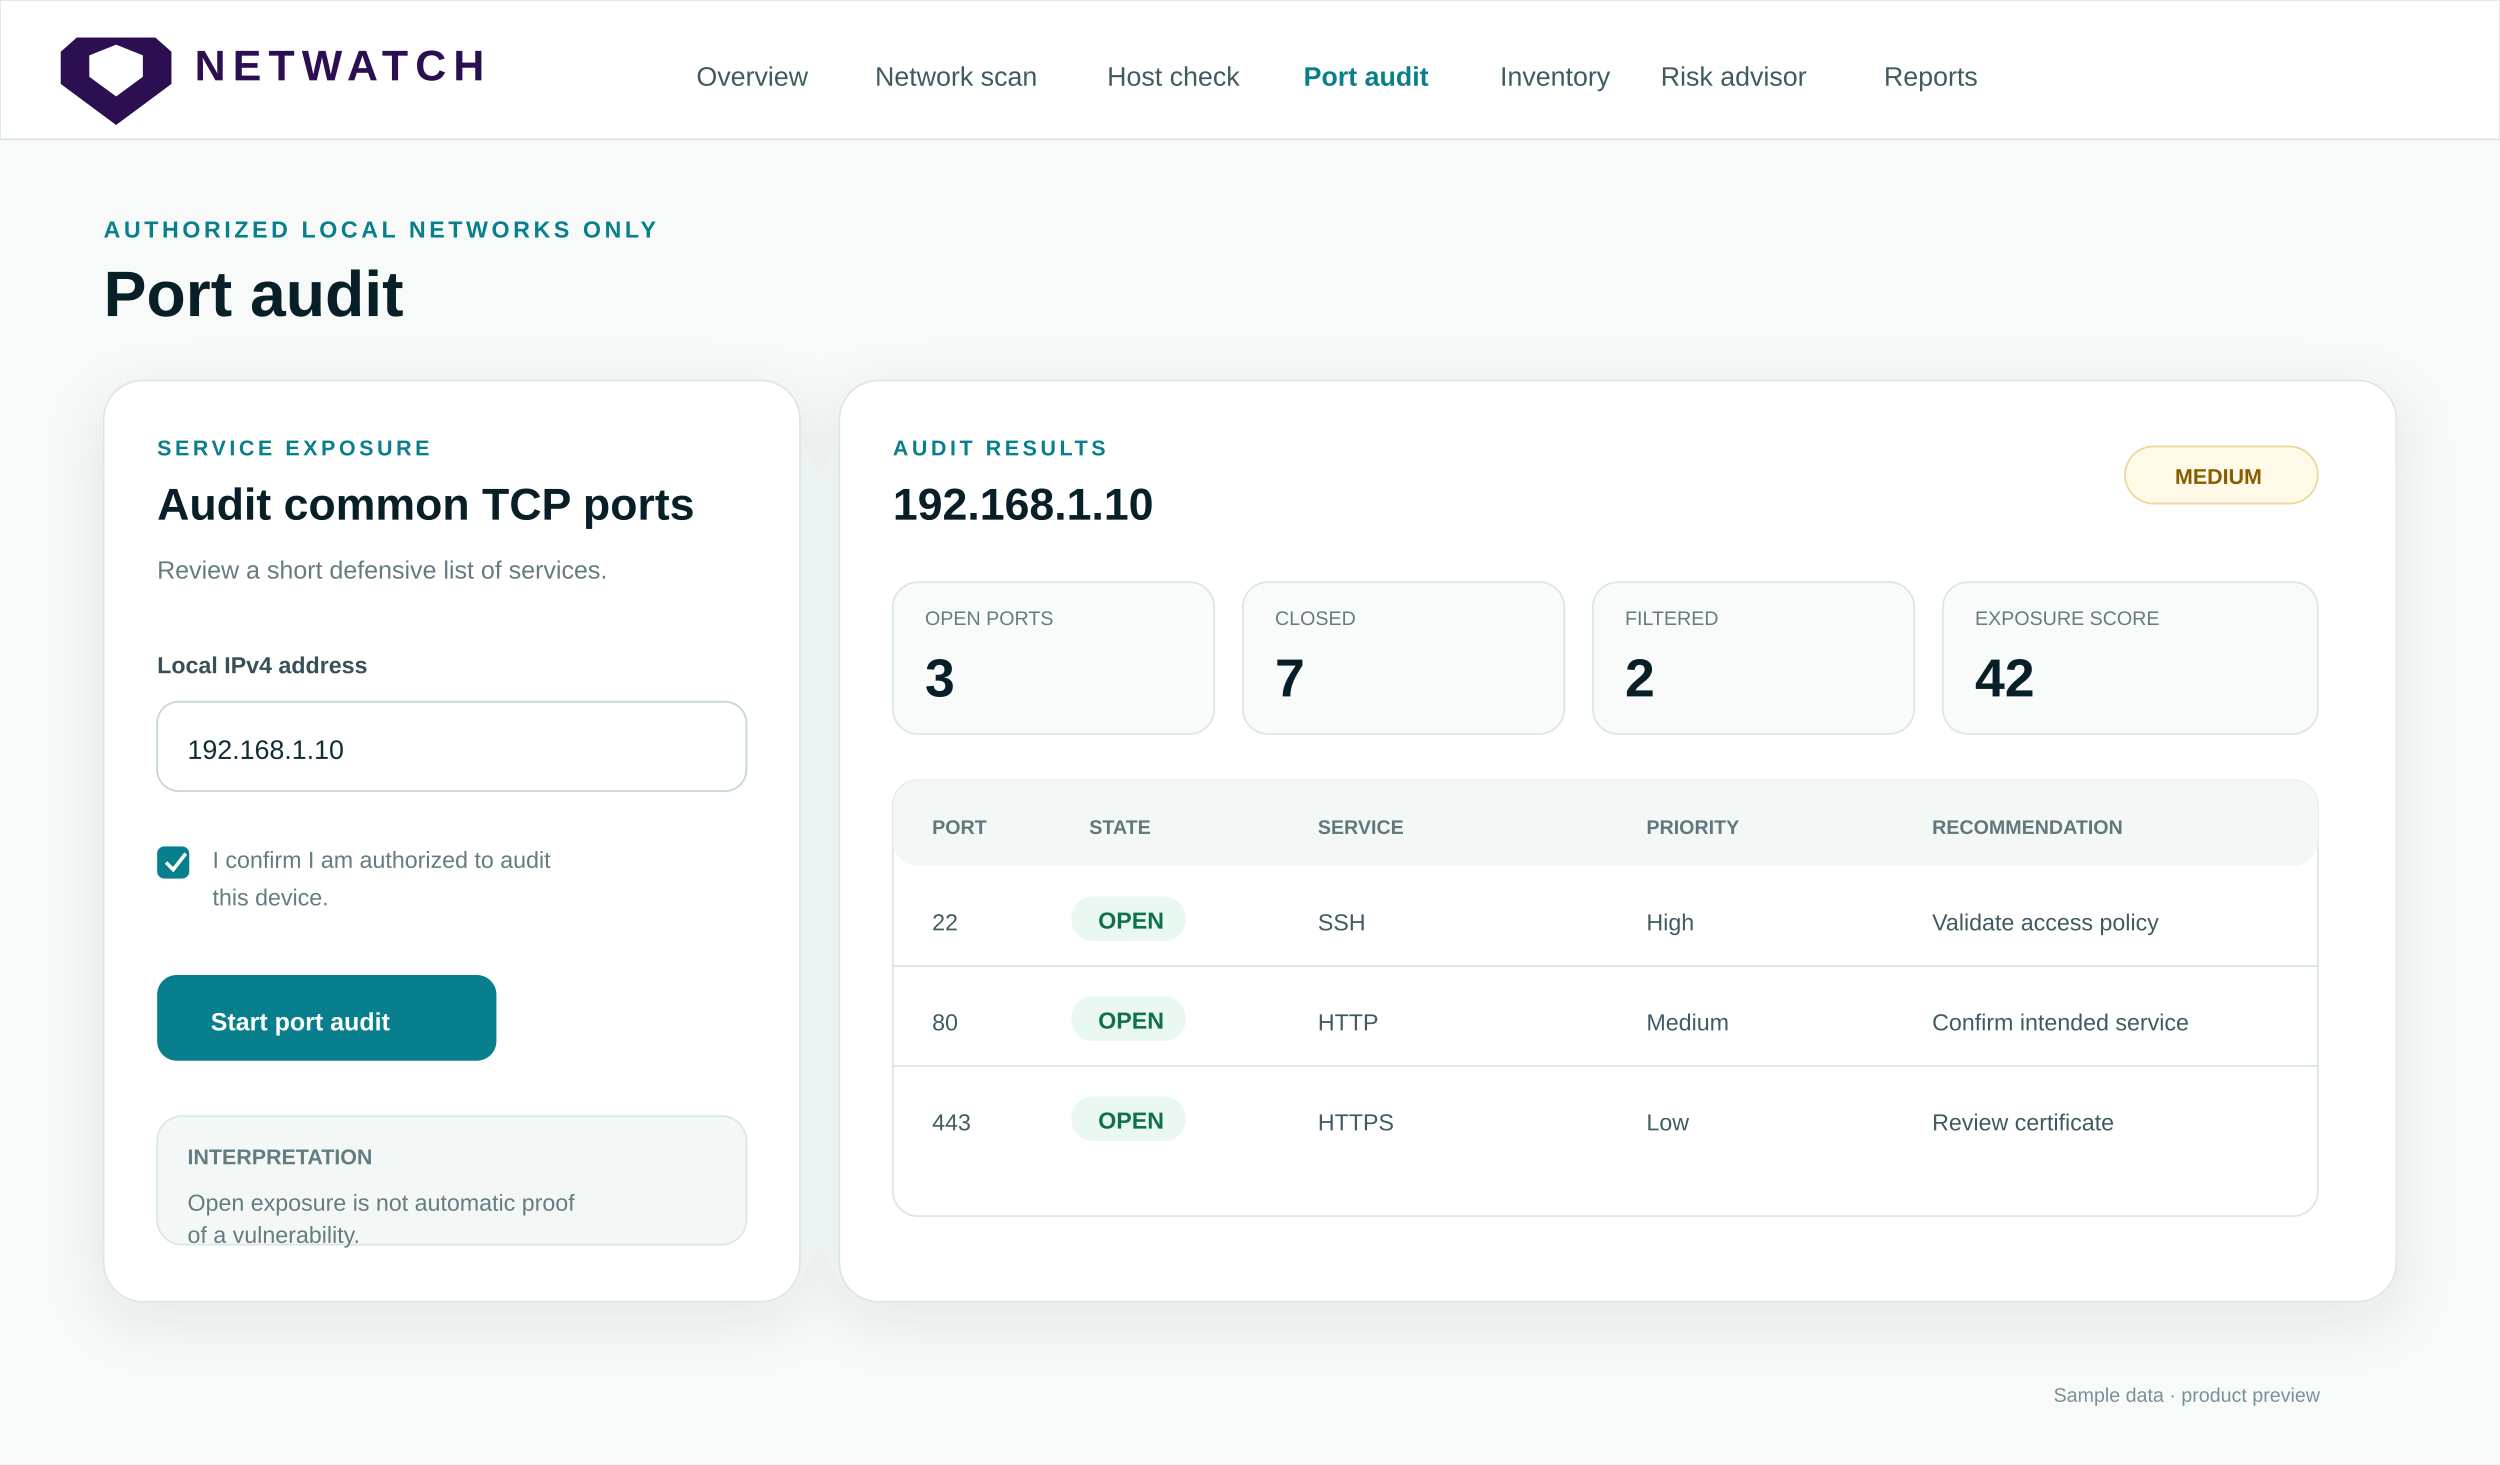
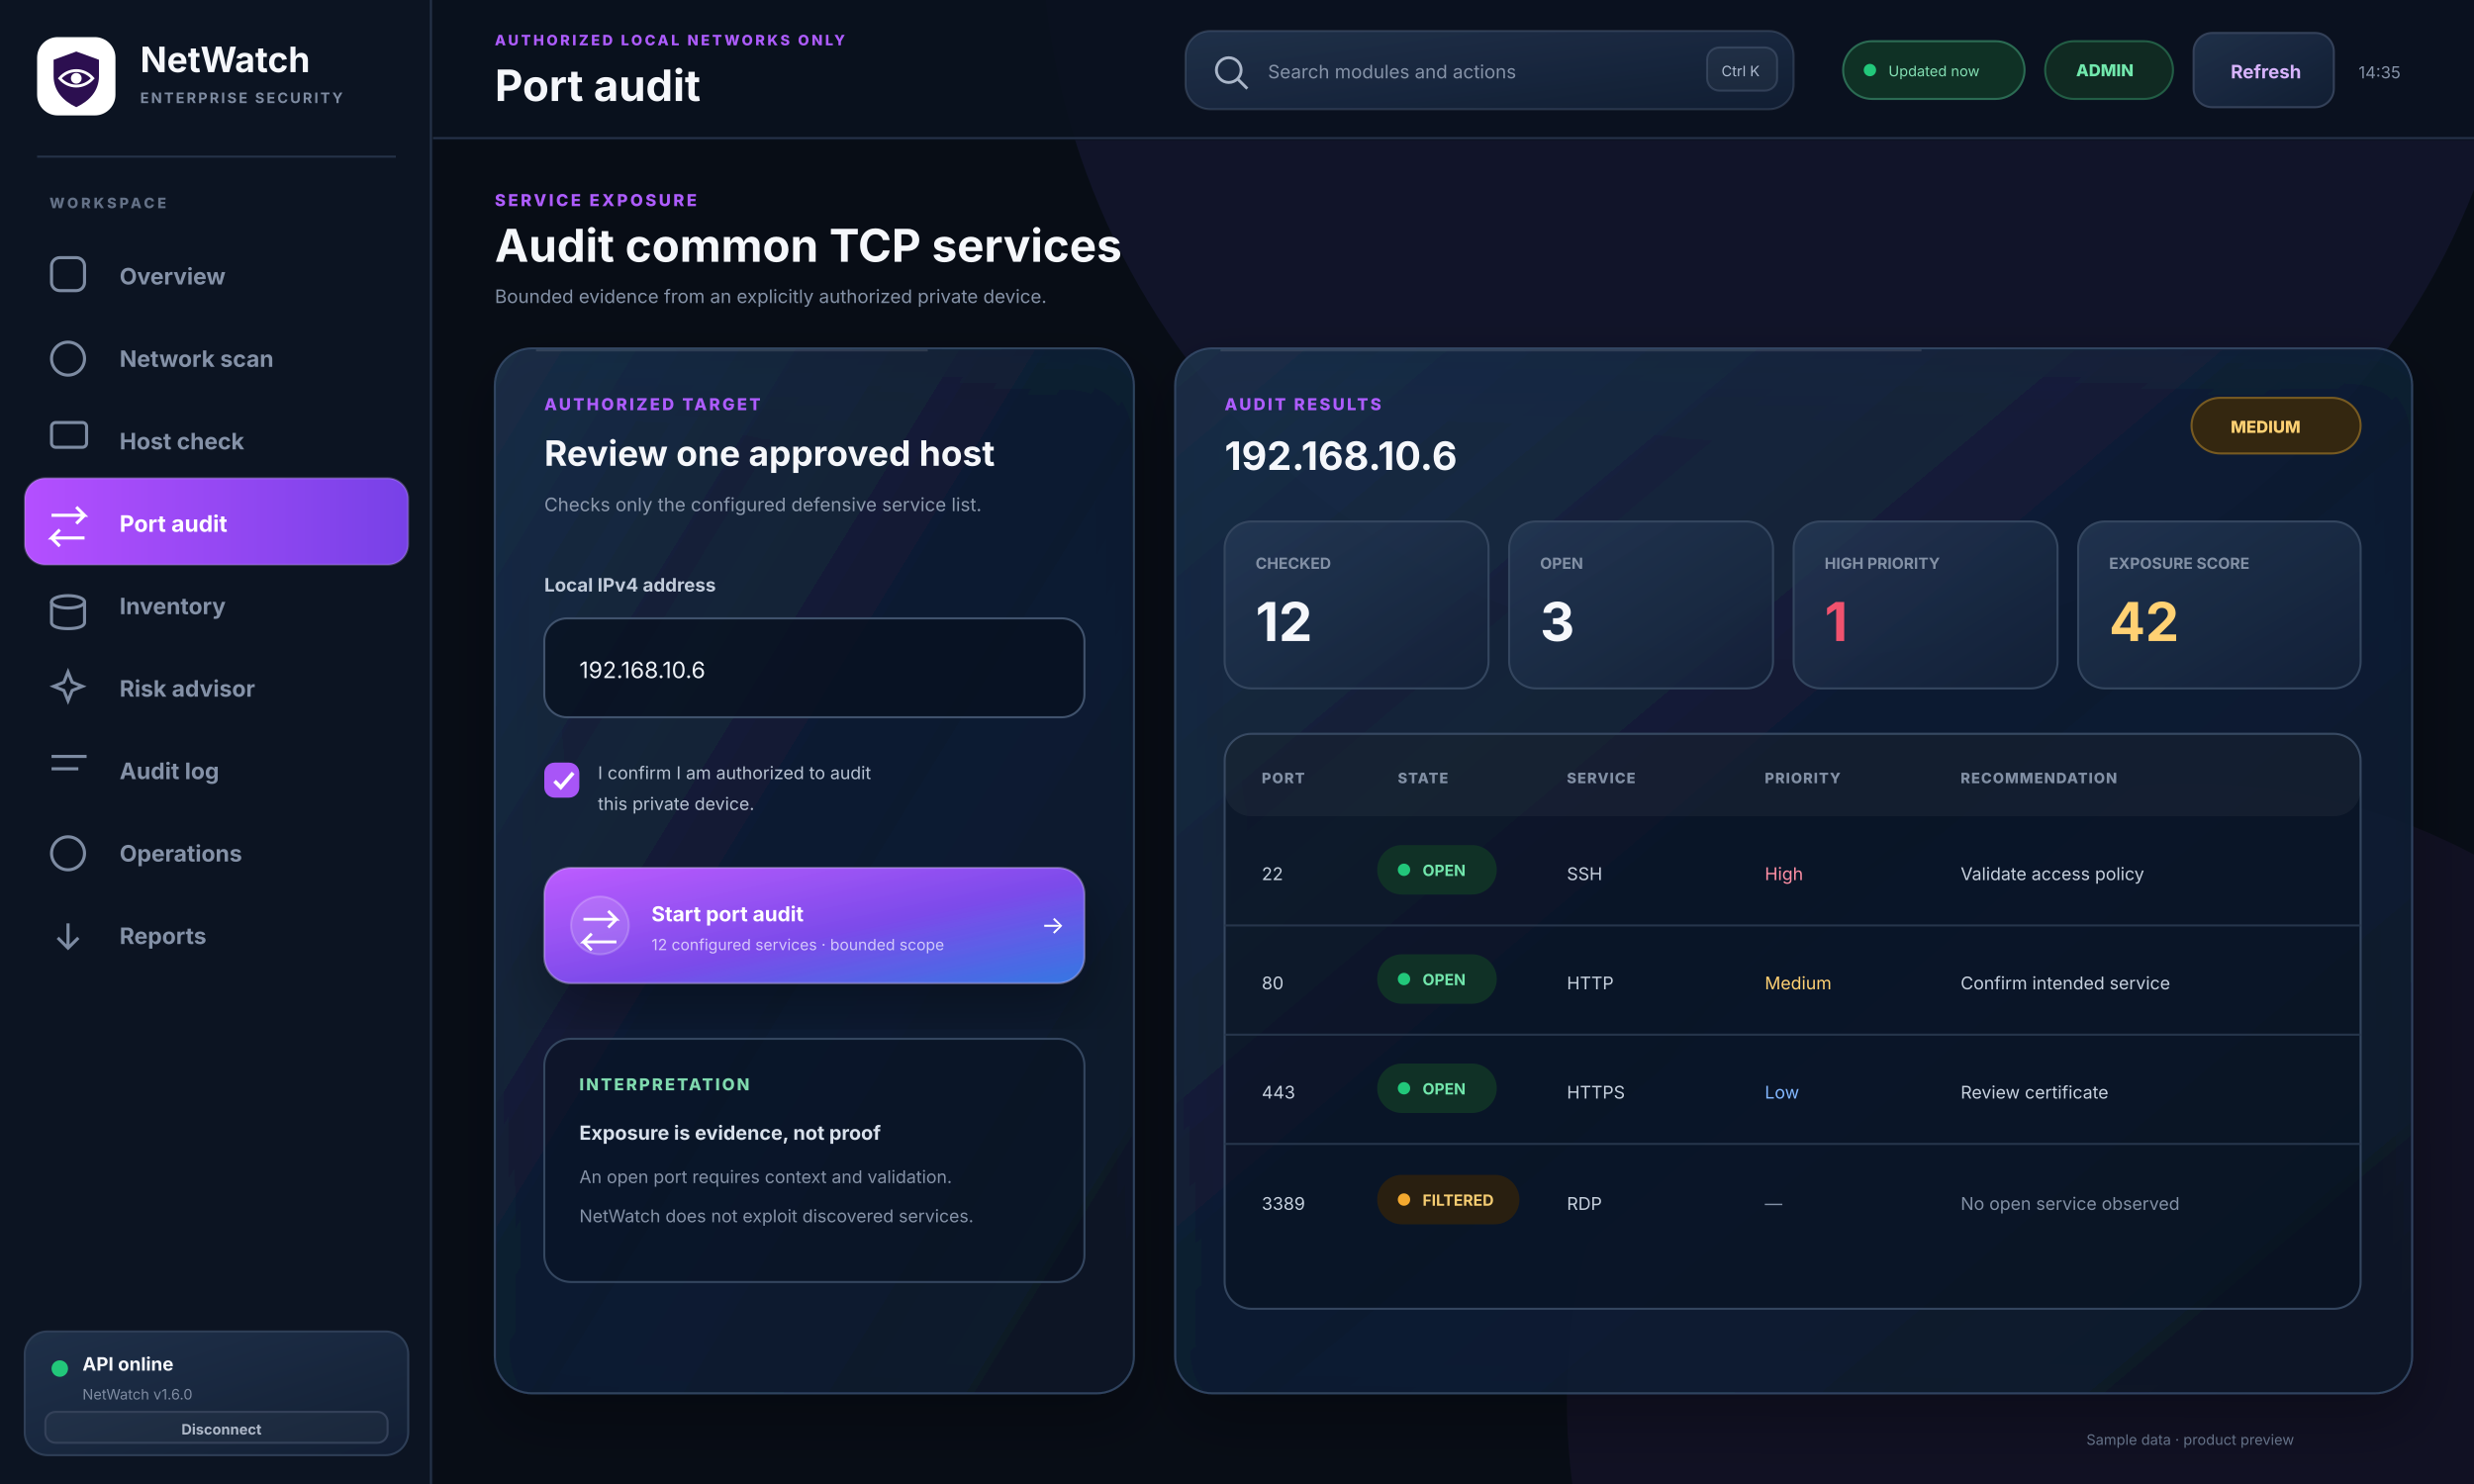
- <svg xmlns="http://www.w3.org/2000/svg" width="1400" height="820" viewBox="0 0 1400 820" role="img" aria-labelledby="title desc">
+ <svg xmlns="http://www.w3.org/2000/svg" width="1200" height="720" viewBox="0 0 1200 720" role="img" aria-labelledby="title desc">
  <defs>
-     <filter id="s">
-       <feDropShadow dx="0" dy="10" stdDeviation="16" flood-color="#173941" flood-opacity=".09" />
+     <linearGradient id="panel" x1="0" y1="0" x2="1" y2="1">
+       <stop stop-color="#1b304b" stop-opacity=".88" />
+       <stop offset=".45" stop-color="#112239" stop-opacity=".82" />
+       <stop offset="1" stop-color="#0a1729" stop-opacity=".9" />
+     </linearGradient>
+     <linearGradient id="card" x1="0" y1="0" x2="1" y2="1">
+       <stop stop-color="#263b58" stop-opacity=".72" />
+       <stop offset="1" stop-color="#132138" stop-opacity=".78" />
+     </linearGradient>
+     <linearGradient id="primary" x1="0" y1="0" x2="1" y2="1">
+       <stop stop-color="#bd5cff" />
+       <stop offset=".55" stop-color="#7c4bea" />
+       <stop offset="1" stop-color="#3477e2" />
+     </linearGradient>
+     <linearGradient id="nav" x1="0" y1="0" x2="1" y2="0">
+       <stop stop-color="#b44fff" />
+       <stop offset="1" stop-color="#7741e7" />
+     </linearGradient>
+     <filter id="shadow" x="-20%" y="-20%" width="140%" height="160%">
+       <feDropShadow dy="12" stdDeviation="14" flood-color="#000" flood-opacity=".32" />
    </filter>
  </defs>
-   <rect width="1400" height="820" fill="#f7faf9" />
-   <rect width="1400" height="78" fill="#fff" stroke="#dbe7e5" />
-   <g transform="translate(34 15)">
-     <path fill="#2c0f50" d="M9 6h44l9 8v18l-31 23L0 32V14zm7 10v12l15 11 15-11V16l-15-6z" />
-     <text x="75" y="30" font-family="Arial" font-size="24" font-weight="800" fill="#2c0f50" letter-spacing="4">NETWATCH</text>
+   <rect width="1200" height="720" fill="#080d16" />
+   <circle cx="865" cy="-40" r="360" fill="#6355d8" opacity=".1" />
+   <circle cx="1060" cy="680" r="300" fill="#a855f7" opacity=".055" />
+   <rect width="210" height="720" fill="#0c1422" />
+   <line x1="209" y1="0" x2="209" y2="720" stroke="#253248" />
+   <g transform="translate(18 18)">
+     <rect width="38" height="38" rx="10" fill="#fff" />
+     <path d="M19 7 30 11v8c0 7-4.6 12-11 15-6.4-3-11-8-11-15v-8z" fill="#2c0f50" />
+     <path d="M11 20c4.4-5 11.6-5 16 0-4.4 5-11.6 5-16 0z" fill="none" stroke="#fff" stroke-width="1.4" />
+     <circle cx="19" cy="20" r="2.6" fill="#fff" />
+     <text x="50" y="17" fill="#f5f7fb" font-family="Inter,Arial,sans-serif" font-size="17" font-weight="750">NetWatch</text>
+     <text x="50" y="32" fill="#7e8ba1" font-family="Inter,Arial,sans-serif" font-size="7" font-weight="700" letter-spacing="1">ENTERPRISE SECURITY</text>
  </g>
-   <g font-family="Arial" font-size="15" fill="#405a62">
-     <text x="390" y="48">Overview</text>
-     <text x="490" y="48">Network scan</text>
-     <text x="620" y="48">Host check</text>
-     <text x="730" y="48" fill="#087f8c" font-weight="700">Port audit</text>
-     <text x="840" y="48">Inventory</text>
-     <text x="930" y="48">Risk advisor</text>
-     <text x="1055" y="48">Reports</text>
+   <line x1="18" y1="76" x2="192" y2="76" stroke="#253248" />
+   <text x="24" y="101" fill="#647187" font-family="Inter,Arial,sans-serif" font-size="7" font-weight="800" letter-spacing="1.4">WORKSPACE</text>
+   <g font-family="Inter,Arial,sans-serif" font-size="11" font-weight="650">
+     <g fill="#8491a7">
+       <text x="58" y="138">Overview</text>
+       <text x="58" y="178">Network scan</text>
+       <text x="58" y="218">Host check</text>
+       <text x="58" y="298">Inventory</text>
+       <text x="58" y="338">Risk advisor</text>
+       <text x="58" y="378">Audit log</text>
+       <text x="58" y="418">Operations</text>
+       <text x="58" y="458">Reports</text>
+     </g>
+     <g fill="none" stroke="#7d8ba2" stroke-width="1.5">
+       <rect x="25" y="125" width="16" height="16" rx="4" />
+       <circle cx="33" cy="174" r="8" />
+       <rect x="25" y="205" width="17" height="12" rx="2" />
+       <ellipse cx="33" cy="292" rx="8" ry="3" />
+       <path d="M25 292v10c0 2 3.5 3 8 3s8-1 8-3v-10" />
+       <path d="m33 326 2 5 5 2-5 2-2 5-2-5-5-2 5-2z" />
+       <path d="M25 367h17M25 373h13" />
+       <circle cx="33" cy="414" r="8" />
+       <path d="M33 448v12m-5-5 5 5 5-5" />
+     </g>
+     <rect x="12" y="232" width="186" height="42" rx="10" fill="url(#nav)" stroke="#d6b6ff" stroke-opacity=".26" />
+     <path d="M25 250h16l-4-4m4 4-4 4m4 7H25l4-4m-4 4 4 4" fill="none" stroke="#fff" stroke-width="1.5" />
+     <text x="58" y="258" fill="#fff">Port audit</text>
  </g>
-   <text x="58" y="133" font-family="Arial" font-size="13" font-weight="800" fill="#087f8c" letter-spacing="2">AUTHORIZED LOCAL NETWORKS ONLY</text>
-   <text x="58" y="177" font-family="Arial" font-size="36" font-weight="800" fill="#081f27">Port audit</text>
-   <g filter="url(#s)">
-     <rect x="58" y="213" width="390" height="516" rx="22" fill="#fff" stroke="#dbe7e5" />
-     <rect x="470" y="213" width="872" height="516" rx="22" fill="#fff" stroke="#dbe7e5" />
+   <g transform="translate(12 646)">
+     <rect width="186" height="60" rx="11" fill="url(#card)" stroke="#2e3e56" />
+     <circle cx="17" cy="18" r="4" fill="#22c77a" />
+     <text x="28" y="19" fill="#f5f7fb" font-family="Inter,Arial,sans-serif" font-size="9" font-weight="700">API online</text>
+     <text x="28" y="33" fill="#7e8ba1" font-family="Inter,Arial,sans-serif" font-size="7">NetWatch v1.6.0</text>
+     <rect x="10" y="39" width="166" height="15" rx="5" fill="#fff" fill-opacity=".035" stroke="#344159" />
+     <text x="76" y="50" fill="#aeb8c8" font-family="Inter,Arial,sans-serif" font-size="7" font-weight="700">Disconnect</text>
  </g>
-   <text x="88" y="255" font-family="Arial" font-size="12" font-weight="800" fill="#087f8c" letter-spacing="2">SERVICE EXPOSURE</text>
-   <text x="88" y="291" font-family="Arial" font-size="25" font-weight="800" fill="#081f27">Audit common TCP ports</text>
-   <text x="88" y="324" font-family="Arial" font-size="14" fill="#647b82">Review a short defensive list of services.</text>
-   <text x="88" y="377" font-family="Arial" font-size="13" font-weight="700" fill="#385159">Local IPv4 address</text>
-   <rect x="88" y="393" width="330" height="50" rx="12" fill="#fff" stroke="#c5d7d4" />
-   <text x="105" y="425" font-family="Arial" font-size="15" fill="#102c35">192.168.1.10</text>
-   <rect x="88" y="474" width="18" height="18" rx="4" fill="#087f8c" />
-   <path d="M93 483l4 4 7-9" fill="none" stroke="#fff" stroke-width="2" />
-   <text x="119" y="486" font-family="Arial" font-size="13" fill="#647b82">I confirm I am authorized to audit</text>
-   <text x="119" y="507" font-family="Arial" font-size="13" fill="#647b82">this device.</text>
-   <rect x="88" y="546" width="190" height="48" rx="11" fill="#087f8c" />
-   <text x="118" y="577" font-family="Arial" font-size="14" font-weight="700" fill="#fff">Start port audit</text>
-   <rect x="88" y="625" width="330" height="72" rx="14" fill="#f3f8f7" stroke="#dbe7e5" />
-   <text x="105" y="652" font-family="Arial" font-size="12" font-weight="800" fill="#647b82">INTERPRETATION</text>
-   <text x="105" y="678" font-family="Arial" font-size="13" fill="#647b82">Open exposure is not automatic proof</text>
-   <text x="105" y="696" font-family="Arial" font-size="13" fill="#647b82">of a vulnerability.</text>
-   <text x="500" y="255" font-family="Arial" font-size="12" font-weight="800" fill="#087f8c" letter-spacing="2">AUDIT RESULTS</text>
-   <text x="500" y="291" font-family="Arial" font-size="25" font-weight="800" fill="#081f27">192.168.1.10</text>
-   <rect x="1190" y="250" width="108" height="32" rx="16" fill="#fff9e8" stroke="#ead79c" />
-   <text x="1218" y="271" font-family="Arial" font-size="12" font-weight="800" fill="#865d00">MEDIUM</text>
-   <g font-family="Arial">
-     <rect x="500" y="326" width="180" height="85" rx="14" fill="#f8fbfa" stroke="#dbe7e5" />
-     <text x="518" y="350" font-size="11" fill="#647b82">OPEN PORTS</text>
-     <text x="518" y="390" font-size="30" font-weight="800" fill="#081f27">3</text>
-     <rect x="696" y="326" width="180" height="85" rx="14" fill="#f8fbfa" stroke="#dbe7e5" />
-     <text x="714" y="350" font-size="11" fill="#647b82">CLOSED</text>
-     <text x="714" y="390" font-size="30" font-weight="800" fill="#081f27">7</text>
-     <rect x="892" y="326" width="180" height="85" rx="14" fill="#f8fbfa" stroke="#dbe7e5" />
-     <text x="910" y="350" font-size="11" fill="#647b82">FILTERED</text>
-     <text x="910" y="390" font-size="30" font-weight="800" fill="#081f27">2</text>
-     <rect x="1088" y="326" width="210" height="85" rx="14" fill="#f8fbfa" stroke="#dbe7e5" />
-     <text x="1106" y="350" font-size="11" fill="#647b82">EXPOSURE SCORE</text>
-     <text x="1106" y="390" font-size="30" font-weight="800" fill="#081f27">42</text>
+   <rect x="210" width="990" height="68" fill="#0a111e" fill-opacity=".88" />
+   <line x1="210" y1="67" x2="1200" y2="67" stroke="#253248" />
+   <text x="240" y="22" fill="#ae5cff" font-family="Inter,Arial,sans-serif" font-size="7" font-weight="800" letter-spacing="1.2">AUTHORIZED LOCAL NETWORKS ONLY</text>
+   <text x="240" y="49" fill="#f5f7fb" font-family="Inter,Arial,sans-serif" font-size="21" font-weight="750">Port audit</text>
+   <rect x="575" y="15" width="295" height="38" rx="12" fill="url(#card)" stroke="#a8bee1" stroke-opacity=".18" />
+   <circle cx="596" cy="34" r="6" fill="none" stroke="#aab6c9" stroke-width="1.4" />
+   <path d="m600 38 5 5" stroke="#aab6c9" stroke-width="1.4" />
+   <text x="615" y="38" fill="#8592a7" font-family="Inter,Arial,sans-serif" font-size="9">Search modules and actions</text>
+   <rect x="828" y="23" width="34" height="21" rx="6" fill="#fff" fill-opacity=".04" stroke="#baccE8" stroke-opacity=".16" />
+   <text x="835" y="37" fill="#aebbd0" font-family="Inter,Arial,sans-serif" font-size="7">Ctrl K</text>
+   <rect x="894" y="20" width="88" height="28" rx="14" fill="#0f3125" stroke="#2b6b53" />
+   <circle cx="907" cy="34" r="3" fill="#22c77a" />
+   <text x="916" y="37" fill="#83dfb3" font-family="Inter,Arial,sans-serif" font-size="7">Updated now</text>
+   <rect x="992" y="20" width="62" height="28" rx="14" fill="#102a22" stroke="#225d45" />
+   <text x="1007" y="37" fill="#71e8ad" font-family="Inter,Arial,sans-serif" font-size="8" font-weight="800">ADMIN</text>
+   <rect x="1064" y="16" width="68" height="36" rx="9" fill="url(#card)" stroke="#344159" />
+   <text x="1082" y="38" fill="#d8b4fe" font-family="Inter,Arial,sans-serif" font-size="9" font-weight="700">Refresh</text>
+   <text x="1144" y="38" fill="#8592a7" font-family="Inter,Arial,sans-serif" font-size="8">14:35</text>
+   <text x="240" y="100" fill="#ae5cff" font-family="Inter,Arial,sans-serif" font-size="8" font-weight="800" letter-spacing="1.2">SERVICE EXPOSURE</text>
+   <text x="240" y="127" fill="#f5f7fb" font-family="Inter,Arial,sans-serif" font-size="22" font-weight="750">Audit common TCP services</text>
+   <text x="240" y="147" fill="#8592a7" font-family="Inter,Arial,sans-serif" font-size="9">Bounded evidence from an explicitly authorized private device.</text>
+   <g filter="url(#shadow)">
+     <rect x="240" y="169" width="310" height="507" rx="18" fill="url(#panel)" stroke="#3a506e" stroke-opacity=".78" />
  </g>
-   <rect x="500" y="437" width="798" height="244" rx="14" fill="#fff" stroke="#dbe7e5" />
-   <rect x="500" y="437" width="798" height="48" rx="14" fill="#f3f8f7" />
-   <g font-family="Arial" font-size="11" font-weight="800" fill="#60777e">
-     <text x="522" y="467">PORT</text>
-     <text x="610" y="467">STATE</text>
-     <text x="738" y="467">SERVICE</text>
-     <text x="922" y="467">PRIORITY</text>
-     <text x="1082" y="467">RECOMMENDATION</text>
+   <path d="M260 170h190" stroke="#fff" stroke-opacity=".11" />
+   <text x="264" y="199" fill="#ae5cff" font-family="Inter,Arial,sans-serif" font-size="8" font-weight="800" letter-spacing="1.1">AUTHORIZED TARGET</text>
+   <text x="264" y="226" fill="#f5f7fb" font-family="Inter,Arial,sans-serif" font-size="17" font-weight="700">Review one approved host</text>
+   <text x="264" y="248" fill="#8c99ad" font-family="Inter,Arial,sans-serif" font-size="9">Checks only the configured defensive service list.</text>
+   <text x="264" y="287" fill="#c1cbda" font-family="Inter,Arial,sans-serif" font-size="9" font-weight="700">Local IPv4 address</text>
+   <rect x="264" y="300" width="262" height="48" rx="11" fill="#07111f" fill-opacity=".76" stroke="#40526c" />
+   <text x="281" y="329" fill="#eef2f8" font-family="Inter,Arial,sans-serif" font-size="11">192.168.10.6</text>
+   <rect x="264" y="370" width="17" height="17" rx="5" fill="#a855f7" />
+   <path d="m269 379 3 3 6-7" fill="none" stroke="#fff" stroke-width="1.8" />
+   <text x="290" y="378" fill="#b7c2d2" font-family="Inter,Arial,sans-serif" font-size="8.5">I confirm I am authorized to audit</text>
+   <text x="290" y="393" fill="#b7c2d2" font-family="Inter,Arial,sans-serif" font-size="8.5">this private device.</text>
+   <g filter="url(#shadow)">
+     <rect x="264" y="421" width="262" height="56" rx="13" fill="url(#primary)" stroke="#e0ceff" stroke-opacity=".34" />
  </g>
-   <g font-family="Arial" font-size="13" fill="#405a62">
-     <text x="522" y="521">22</text>
-     <rect x="600" y="502" width="64" height="25" rx="12" fill="#e9f8f1" />
-     <text x="615" y="520" fill="#0f7149" font-weight="700">OPEN</text>
-     <text x="738" y="521">SSH</text>
-     <text x="922" y="521">High</text>
-     <text x="1082" y="521">Validate access policy</text>
-     <line x1="500" y1="541" x2="1298" y2="541" stroke="#dbe7e5" />
-     <text x="522" y="577">80</text>
-     <rect x="600" y="558" width="64" height="25" rx="12" fill="#e9f8f1" />
-     <text x="615" y="576" fill="#0f7149" font-weight="700">OPEN</text>
-     <text x="738" y="577">HTTP</text>
-     <text x="922" y="577">Medium</text>
-     <text x="1082" y="577">Confirm intended service</text>
-     <line x1="500" y1="597" x2="1298" y2="597" stroke="#dbe7e5" />
-     <text x="522" y="633">443</text>
-     <rect x="600" y="614" width="64" height="25" rx="12" fill="#e9f8f1" />
-     <text x="615" y="632" fill="#0f7149" font-weight="700">OPEN</text>
-     <text x="738" y="633">HTTPS</text>
-     <text x="922" y="633">Low</text>
-     <text x="1082" y="633">Review certificate</text>
+   <circle cx="291" cy="449" r="14" fill="#fff" fill-opacity=".14" stroke="#fff" stroke-opacity=".2" />
+   <path d="M283 446h16l-4-4m4 4-4 4m4 7h-16l4-4m-4 4 4 4" fill="none" stroke="#fff" stroke-width="1.4" />
+   <text x="316" y="447" fill="#fff" font-family="Inter,Arial,sans-serif" font-size="10" font-weight="750">Start port audit</text>
+   <text x="316" y="461" fill="#f2edff" fill-opacity=".76" font-family="Inter,Arial,sans-serif" font-size="7.5">12 configured services · bounded scope</text>
+   <text x="505" y="453" fill="#fff" font-family="Inter,Arial,sans-serif" font-size="12">→</text>
+   <rect x="264" y="504" width="262" height="118" rx="13" fill="#07111f" fill-opacity=".46" stroke="#34465f" />
+   <text x="281" y="529" fill="#7fd9ae" font-family="Inter,Arial,sans-serif" font-size="8" font-weight="800" letter-spacing="1">INTERPRETATION</text>
+   <text x="281" y="553" fill="#d9e1ec" font-family="Inter,Arial,sans-serif" font-size="9.5" font-weight="700">Exposure is evidence, not proof</text>
+   <text x="281" y="574" fill="#8592a7" font-family="Inter,Arial,sans-serif" font-size="8.5">An open port requires context and validation.</text>
+   <text x="281" y="593" fill="#8592a7" font-family="Inter,Arial,sans-serif" font-size="8.5">NetWatch does not exploit discovered services.</text>
+   <g filter="url(#shadow)">
+     <rect x="570" y="169" width="600" height="507" rx="18" fill="url(#panel)" stroke="#3a506e" stroke-opacity=".78" />
  </g>
-   <text x="1150" y="785" font-family="Arial" font-size="11" fill="#789096">Sample data · product preview</text>
+   <path d="M592 170h340" stroke="#fff" stroke-opacity=".11" />
+   <text x="594" y="199" fill="#ae5cff" font-family="Inter,Arial,sans-serif" font-size="8" font-weight="800" letter-spacing="1.1">AUDIT RESULTS</text>
+   <text x="594" y="228" fill="#f5f7fb" font-family="Inter,Arial,sans-serif" font-size="19" font-weight="750">192.168.10.6</text>
+   <rect x="1063" y="193" width="82" height="27" rx="14" fill="#342710" stroke="#775a21" />
+   <text x="1082" y="210" fill="#ffd173" font-family="Inter,Arial,sans-serif" font-size="8" font-weight="800">MEDIUM</text>
+   <g font-family="Inter,Arial,sans-serif">
+     <rect x="594" y="253" width="128" height="81" rx="13" fill="url(#card)" stroke="#34465f" />
+     <text x="609" y="276" fill="#8290a5" font-size="7.5" font-weight="700">CHECKED</text>
+     <text x="609" y="311" fill="#f5f7fb" font-size="26" font-weight="750">12</text>
+     <rect x="732" y="253" width="128" height="81" rx="13" fill="url(#card)" stroke="#34465f" />
+     <text x="747" y="276" fill="#8290a5" font-size="7.5" font-weight="700">OPEN</text>
+     <text x="747" y="311" fill="#f5f7fb" font-size="26" font-weight="750">3</text>
+     <rect x="870" y="253" width="128" height="81" rx="13" fill="url(#card)" stroke="#34465f" />
+     <text x="885" y="276" fill="#8290a5" font-size="7.5" font-weight="700">HIGH PRIORITY</text>
+     <text x="885" y="311" fill="#f0526e" font-size="26" font-weight="750">1</text>
+     <rect x="1008" y="253" width="137" height="81" rx="13" fill="url(#card)" stroke="#34465f" />
+     <text x="1023" y="276" fill="#8290a5" font-size="7.5" font-weight="700">EXPOSURE SCORE</text>
+     <text x="1023" y="311" fill="#ffd173" font-size="26" font-weight="750">42</text>
+   </g>
+   <rect x="594" y="356" width="551" height="279" rx="13" fill="#07111f" fill-opacity=".5" stroke="#34465f" />
+   <rect x="594" y="356" width="551" height="40" rx="13" fill="#fff" fill-opacity=".04" />
+   <g fill="#8290a5" font-family="Inter,Arial,sans-serif" font-size="7" font-weight="800" letter-spacing=".5">
+     <text x="612" y="380">PORT</text>
+     <text x="678" y="380">STATE</text>
+     <text x="760" y="380">SERVICE</text>
+     <text x="856" y="380">PRIORITY</text>
+     <text x="951" y="380">RECOMMENDATION</text>
+   </g>
+   <g font-family="Inter,Arial,sans-serif" font-size="8.5">
+     <text x="612" y="427" fill="#c7d1de">22</text>
+     <rect x="668" y="410" width="58" height="24" rx="12" fill="#103126" />
+     <circle cx="681" cy="422" r="3" fill="#22c77a" />
+     <text x="690" y="425" fill="#72e6ac" font-size="7.5" font-weight="750">OPEN</text>
+     <text x="760" y="427" fill="#c7d1de">SSH</text>
+     <text x="856" y="427" fill="#ff8fa5">High</text>
+     <text x="951" y="427" fill="#c7d1de">Validate access policy</text>
+     <line x1="594" y1="449" x2="1145" y2="449" stroke="#26354b" />
+     <text x="612" y="480" fill="#c7d1de">80</text>
+     <rect x="668" y="463" width="58" height="24" rx="12" fill="#103126" />
+     <circle cx="681" cy="475" r="3" fill="#22c77a" />
+     <text x="690" y="478" fill="#72e6ac" font-size="7.5" font-weight="750">OPEN</text>
+     <text x="760" y="480" fill="#c7d1de">HTTP</text>
+     <text x="856" y="480" fill="#ffd173">Medium</text>
+     <text x="951" y="480" fill="#c7d1de">Confirm intended service</text>
+     <line x1="594" y1="502" x2="1145" y2="502" stroke="#26354b" />
+     <text x="612" y="533" fill="#c7d1de">443</text>
+     <rect x="668" y="516" width="58" height="24" rx="12" fill="#103126" />
+     <circle cx="681" cy="528" r="3" fill="#22c77a" />
+     <text x="690" y="531" fill="#72e6ac" font-size="7.5" font-weight="750">OPEN</text>
+     <text x="760" y="533" fill="#c7d1de">HTTPS</text>
+     <text x="856" y="533" fill="#82b7ff">Low</text>
+     <text x="951" y="533" fill="#c7d1de">Review certificate</text>
+     <line x1="594" y1="555" x2="1145" y2="555" stroke="#26354b" />
+     <text x="612" y="587" fill="#c7d1de">3389</text>
+     <rect x="668" y="570" width="69" height="24" rx="12" fill="#291f10" />
+     <circle cx="681" cy="582" r="3" fill="#f3a92f" />
+     <text x="690" y="585" fill="#f6cd72" font-size="7.5" font-weight="750">FILTERED</text>
+     <text x="760" y="587" fill="#c7d1de">RDP</text>
+     <text x="856" y="587" fill="#8290a5">—</text>
+     <text x="951" y="587" fill="#8290a5">No open service observed</text>
+   </g>
+   <text x="1012" y="701" fill="#647187" font-family="Inter,Arial,sans-serif" font-size="7">Sample data · product preview</text>
</svg>
